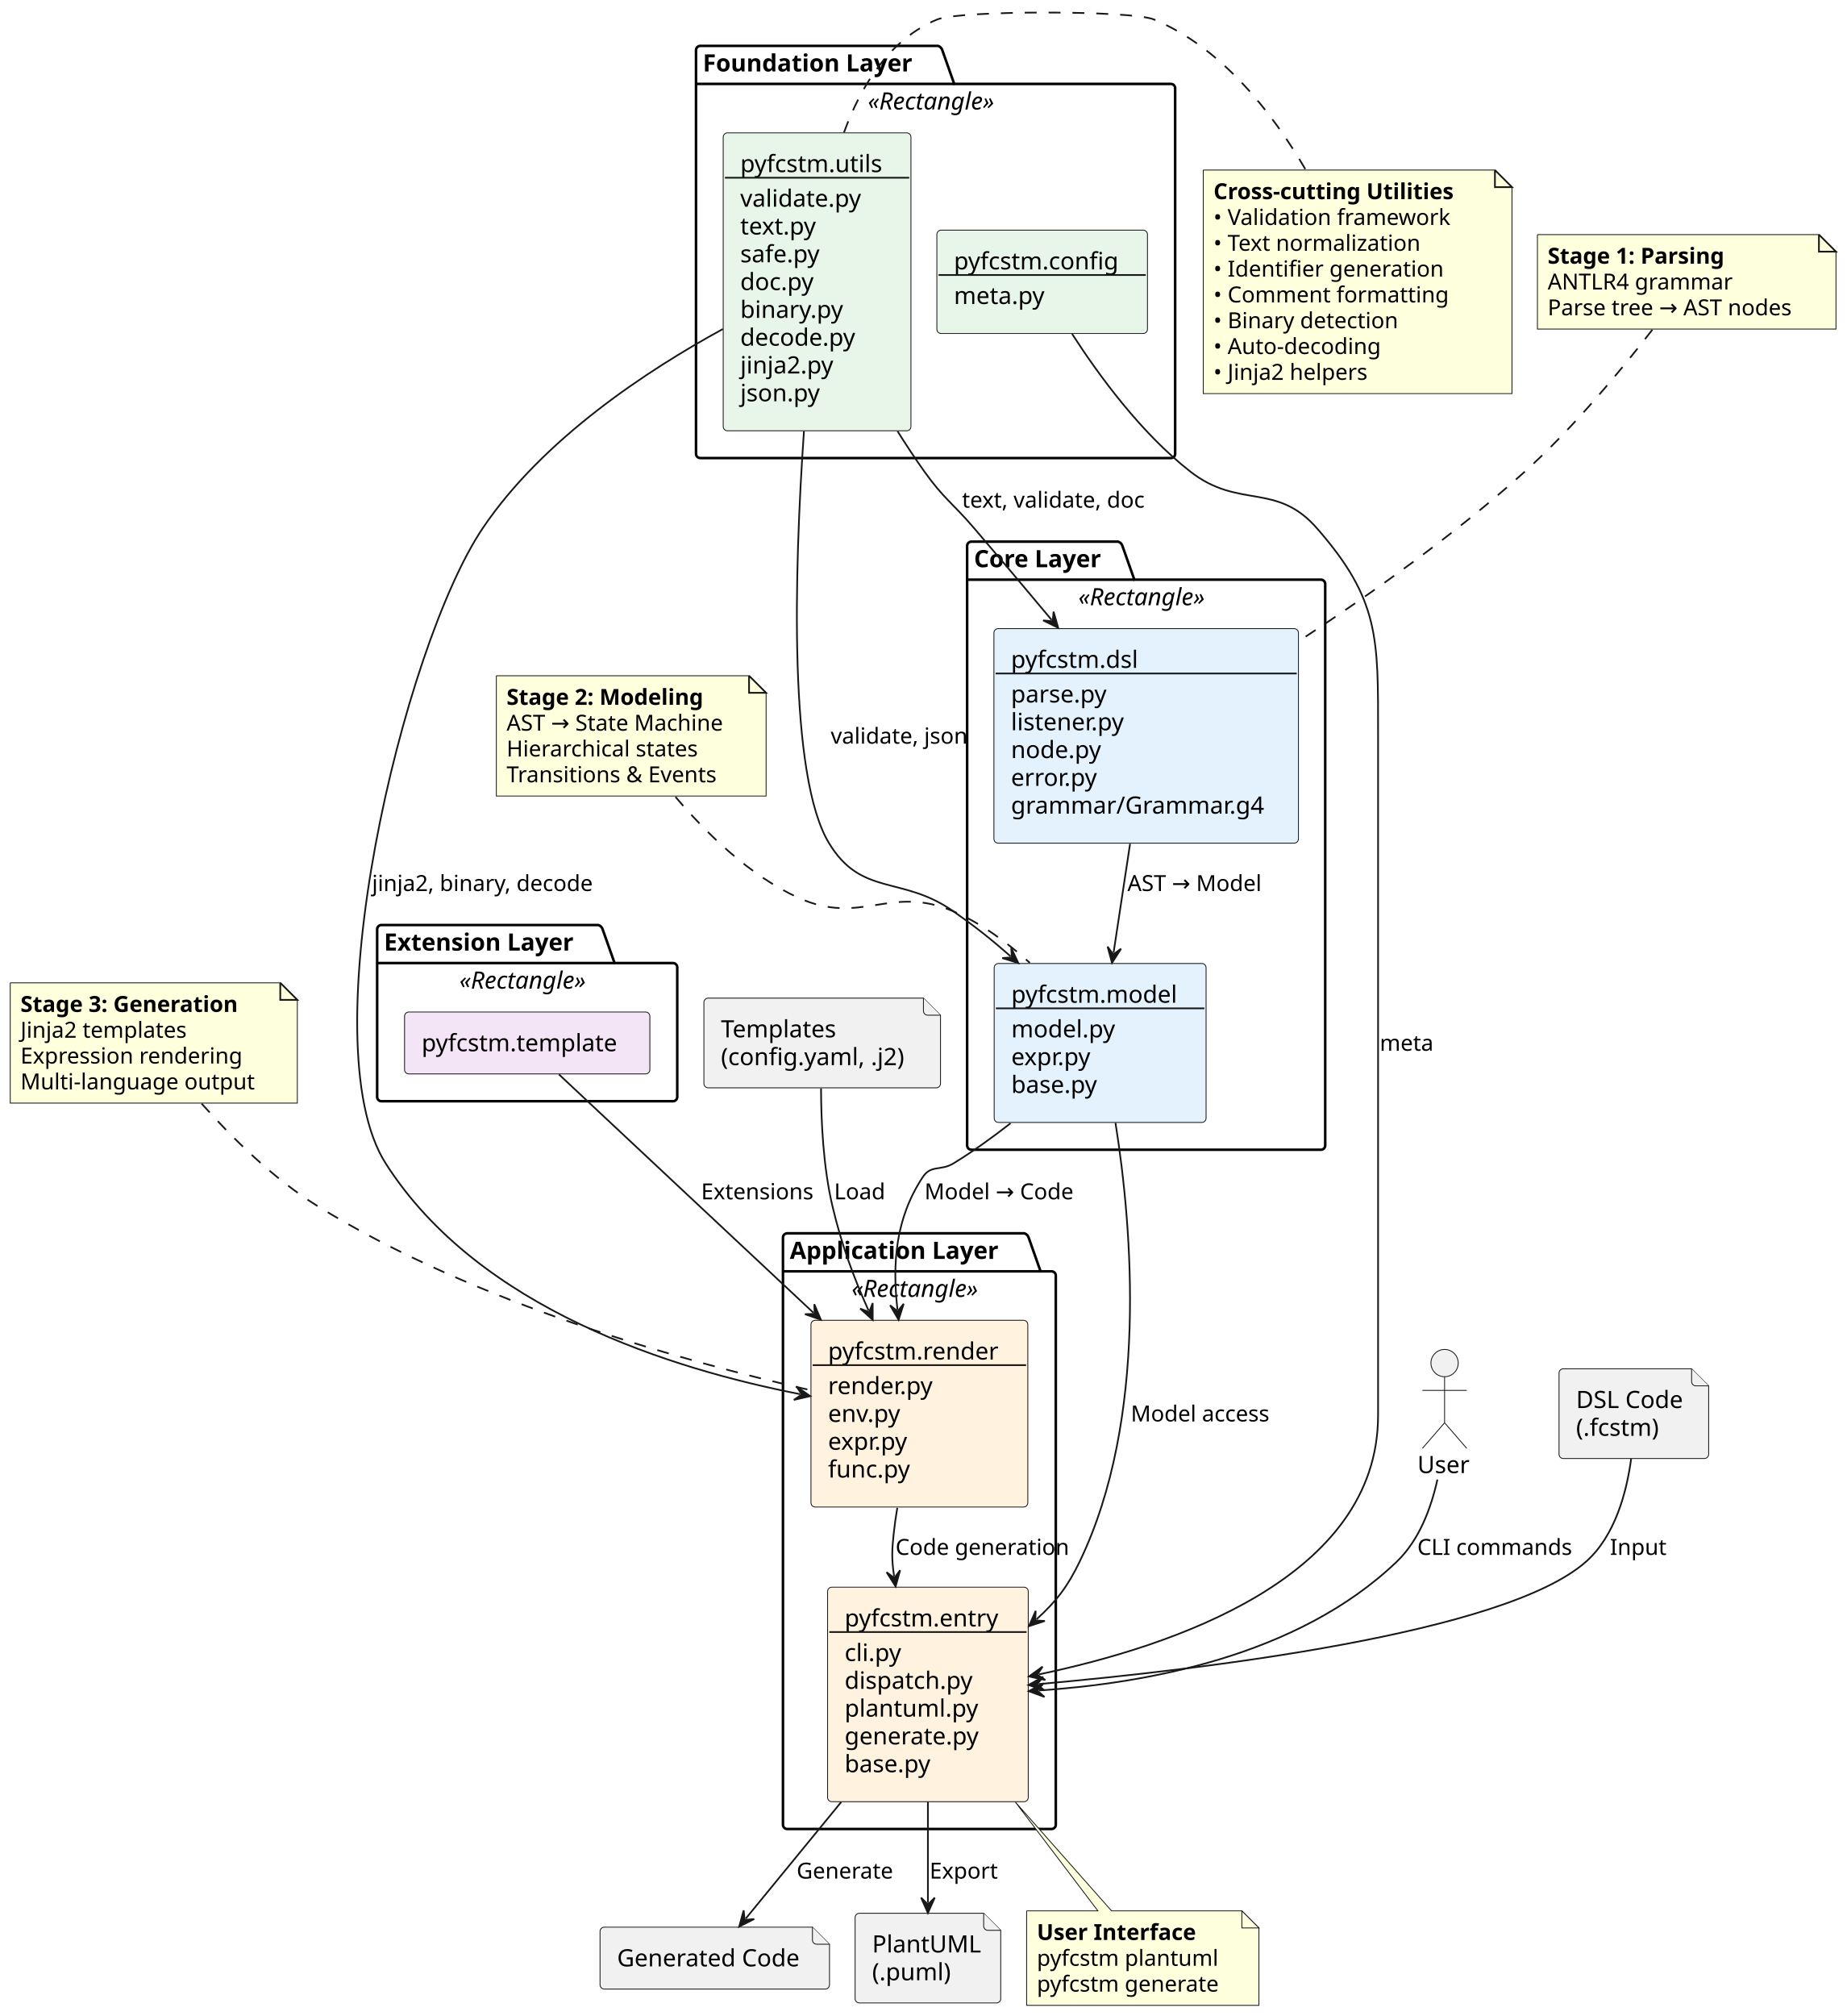
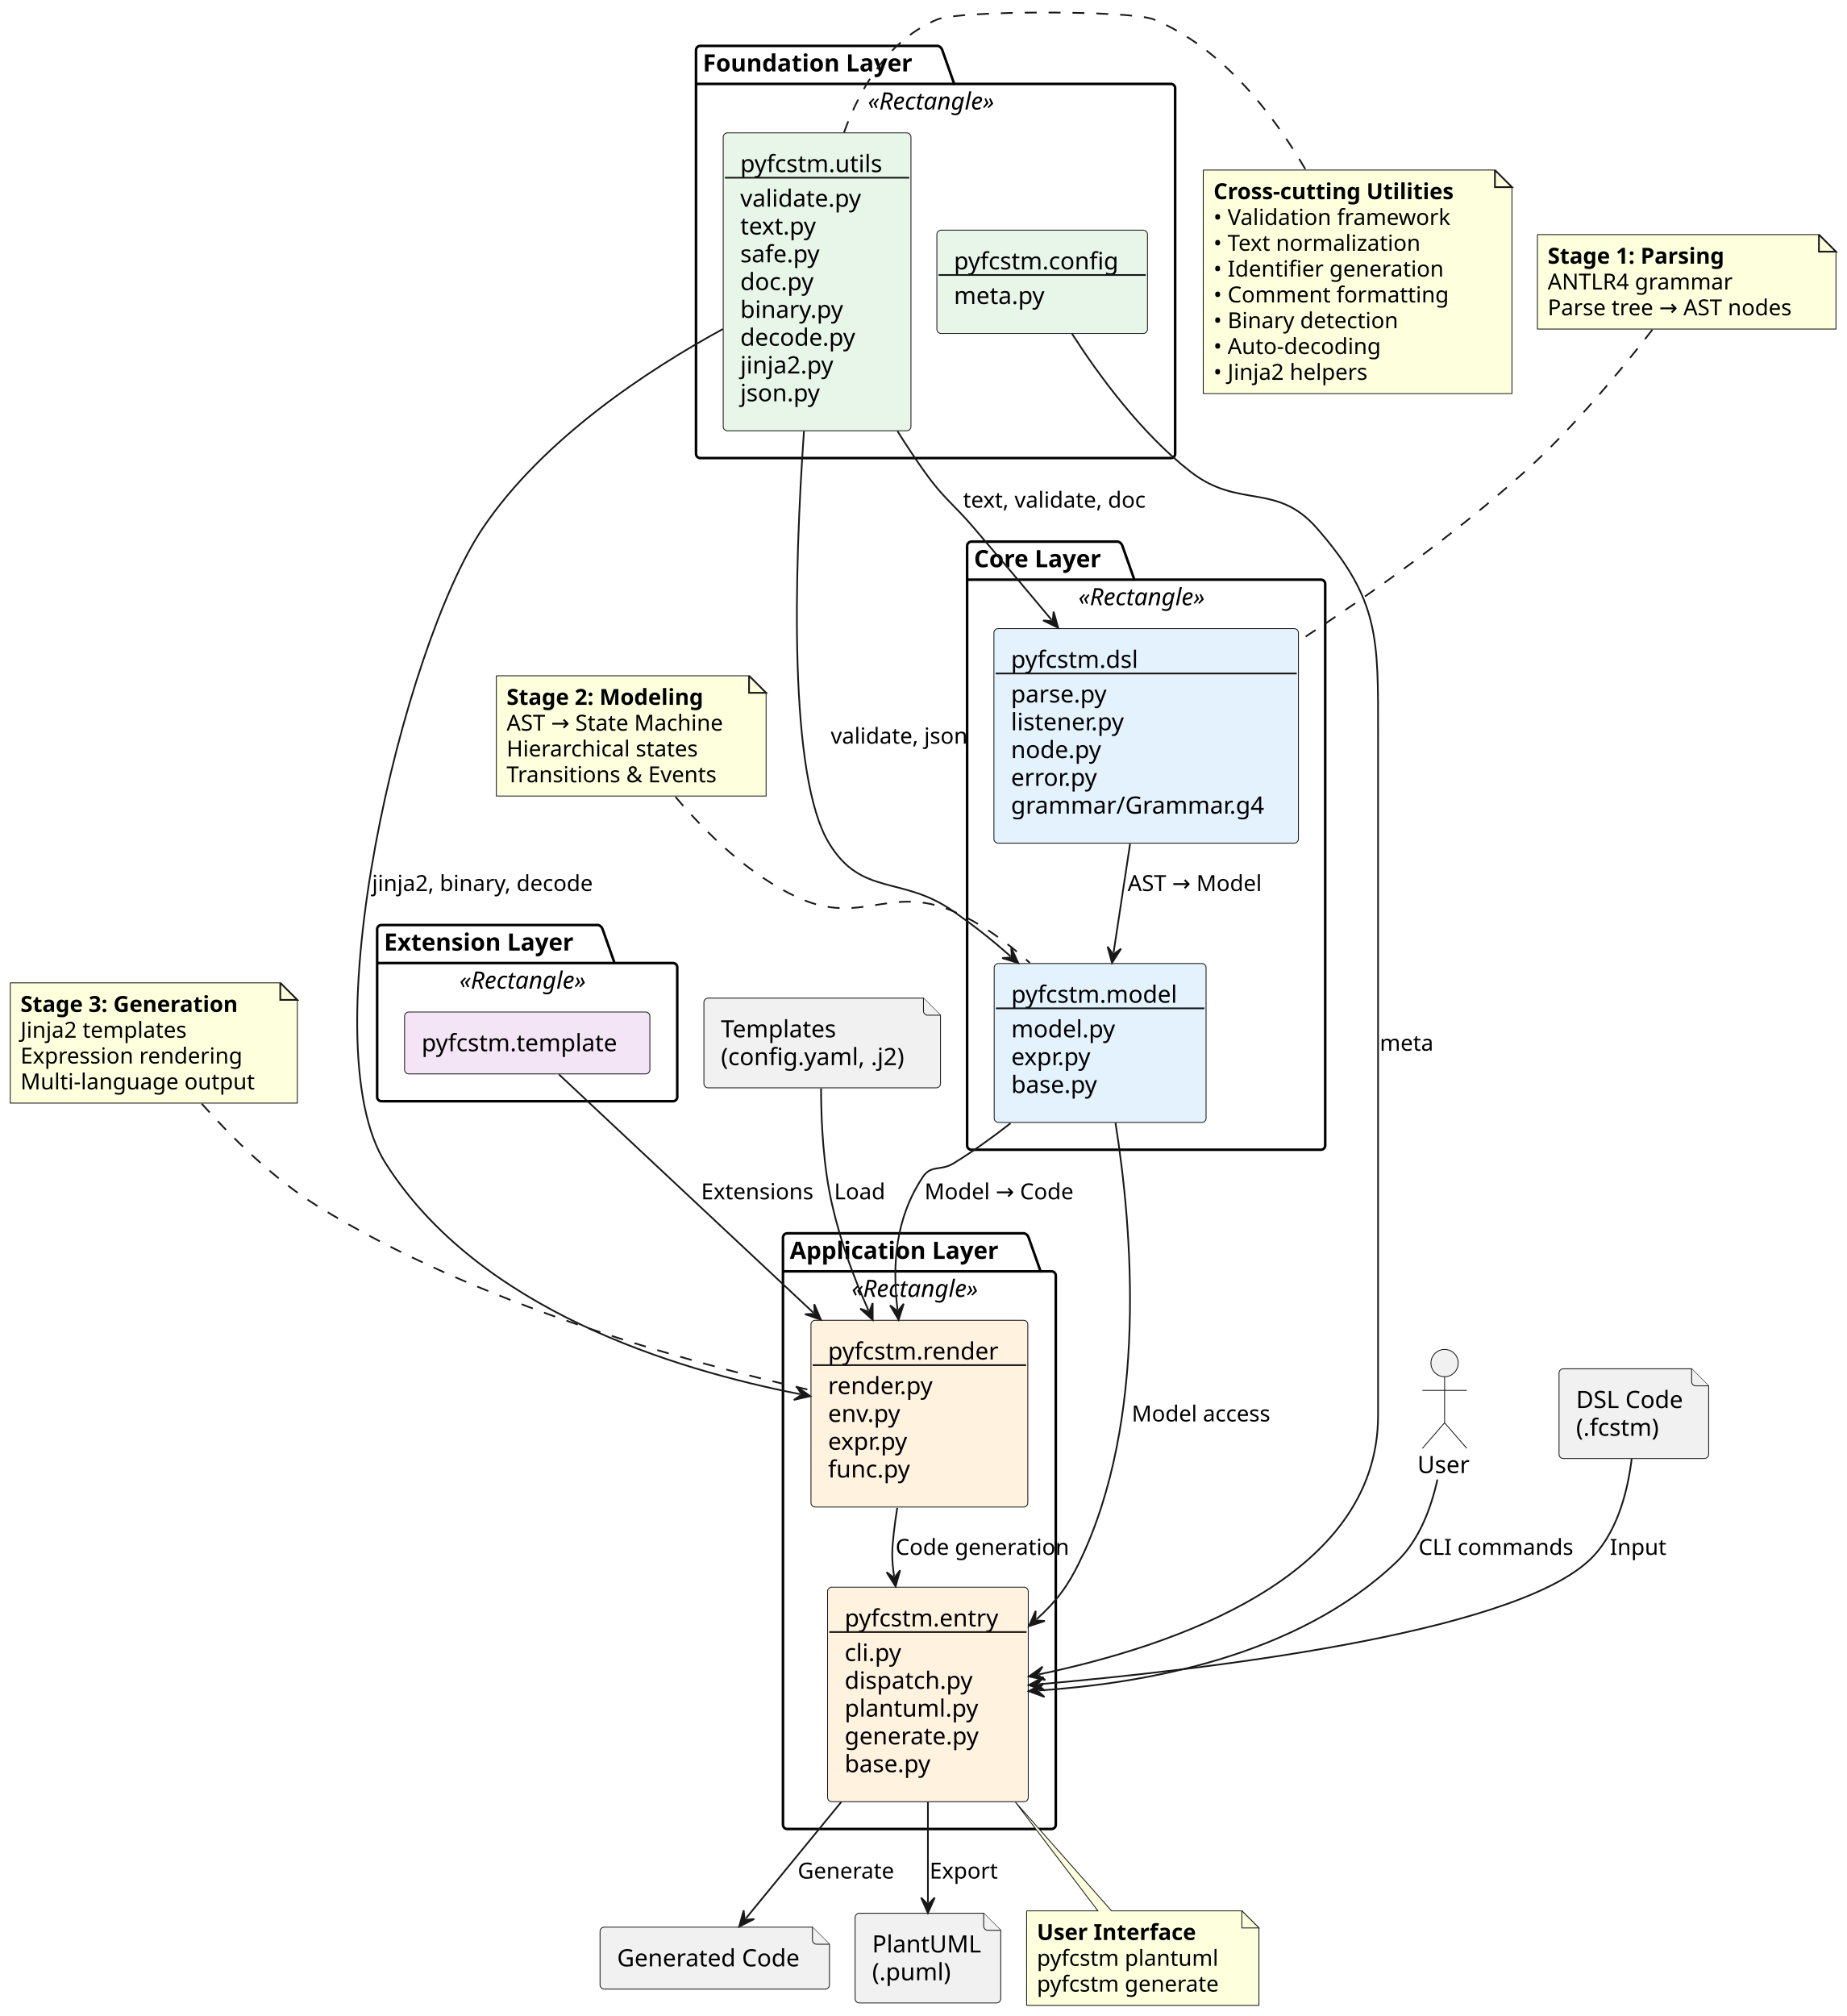
<svg xmlns="http://www.w3.org/2000/svg" contentStyleType="text/css" data-diagram-type="DESCRIPTION" height="1182px" preserveAspectRatio="none" style="width:1083px;height:1182px;background:#FFFFFF;" version="1.1" viewBox="0 0 1083 1182" width="1083px" zoomAndPan="magnify">
  <defs />
  <g>
-     <g class="cluster" data-qualified-name="Foundation Layer" data-source-line="13" id="ent0002">
+     <g class="cluster" data-entity="Foundation Layer" data-source-line="13" data-uid="ent0002" id="cluster_Foundation Layer">
      <path d="M410.68,26.9 L550.108,26.9 A3.75,3.75 0 0 1 552.608,29.4 L559.608,49.197 L686.68,49.197 A2.5,2.5 0 0 1 689.18,51.697 L689.18,266.07 A2.5,2.5 0 0 1 686.68,268.57 L410.68,268.57 A2.5,2.5 0 0 1 408.18,266.07 L408.18,29.4 A2.5,2.5 0 0 1 410.68,26.9" fill="none" style="stroke:#000000;stroke-width:1.5;" />
      <line style="stroke:#000000;stroke-width:1.5;" x1="408.18" x2="559.608" y1="49.197" y2="49.197" />
      <text fill="#000000" font-family="sans-serif" font-size="14" font-weight="bold" lengthAdjust="spacing" textLength="138.428" x="412.18" y="41.895">Foundation Layer</text>
      <text fill="#000000" font-family="sans-serif" font-size="14" font-style="italic" lengthAdjust="spacing" textLength="87.5" x="508.93" y="64.192">«Rectangle»</text>
    </g>
-     <g class="cluster" data-qualified-name="Core Layer" data-source-line="19" id="ent0005">
+     <g class="cluster" data-entity="Core Layer" data-source-line="19" data-uid="ent0005" id="cluster_Core Layer">
      <path d="M569.68,317.57 L655.74,317.57 A3.75,3.75 0 0 1 658.24,320.07 L665.24,339.867 L774.68,339.867 A2.5,2.5 0 0 1 777.18,342.367 L777.18,671.6 A2.5,2.5 0 0 1 774.68,674.1 L569.68,674.1 A2.5,2.5 0 0 1 567.18,671.6 L567.18,320.07 A2.5,2.5 0 0 1 569.68,317.57" fill="none" style="stroke:#000000;stroke-width:1.5;" />
      <line style="stroke:#000000;stroke-width:1.5;" x1="567.18" x2="665.24" y1="339.867" y2="339.867" />
      <text fill="#000000" font-family="sans-serif" font-size="14" font-weight="bold" lengthAdjust="spacing" textLength="85.06" x="571.18" y="332.565">Core Layer</text>
      <text fill="#000000" font-family="sans-serif" font-size="14" font-style="italic" lengthAdjust="spacing" textLength="87.5" x="632.43" y="354.862">«Rectangle»</text>
    </g>
-     <g class="cluster" data-qualified-name="Application Layer" data-source-line="25" id="ent0008">
+     <g class="cluster" data-entity="Application Layer" data-source-line="25" data-uid="ent0008" id="cluster_Application Layer">
      <path d="M461.68,723.1 L600.745,723.1 A3.75,3.75 0 0 1 603.245,725.6 L610.245,745.397 L616.68,745.397 A2.5,2.5 0 0 1 619.18,747.897 L619.18,1069.86 A2.5,2.5 0 0 1 616.68,1072.36 L461.68,1072.36 A2.5,2.5 0 0 1 459.18,1069.86 L459.18,725.6 A2.5,2.5 0 0 1 461.68,723.1" fill="none" style="stroke:#000000;stroke-width:1.5;" />
      <line style="stroke:#000000;stroke-width:1.5;" x1="459.18" x2="610.245" y1="745.397" y2="745.397" />
      <text fill="#000000" font-family="sans-serif" font-size="14" font-weight="bold" lengthAdjust="spacing" textLength="138.065" x="463.18" y="738.095">Application Layer</text>
      <text fill="#000000" font-family="sans-serif" font-size="14" font-style="italic" lengthAdjust="spacing" textLength="87.5" x="499.43" y="760.392">«Rectangle»</text>
    </g>
-     <g class="cluster" data-qualified-name="Extension Layer" data-source-line="31" id="ent0011">
+     <g class="cluster" data-entity="Extension Layer" data-source-line="31" data-uid="ent0011" id="cluster_Extension Layer">
      <path d="M223.68,542.35 L350.912,542.35 A3.75,3.75 0 0 1 353.412,544.85 L360.412,564.647 L394.68,564.647 A2.5,2.5 0 0 1 397.18,567.147 L397.18,643.15 A2.5,2.5 0 0 1 394.68,645.65 L223.68,645.65 A2.5,2.5 0 0 1 221.18,643.15 L221.18,544.85 A2.5,2.5 0 0 1 223.68,542.35" fill="none" style="stroke:#000000;stroke-width:1.5;" />
      <line style="stroke:#000000;stroke-width:1.5;" x1="221.18" x2="360.412" y1="564.647" y2="564.647" />
      <text fill="#000000" font-family="sans-serif" font-size="14" font-weight="bold" lengthAdjust="spacing" textLength="126.232" x="225.18" y="557.345">Extension Layer</text>
      <text fill="#000000" font-family="sans-serif" font-size="14" font-style="italic" lengthAdjust="spacing" textLength="87.5" x="269.43" y="579.642">«Rectangle»</text>
    </g>
-     <g class="entity" data-qualified-name="Foundation Layer.config" data-source-line="14" id="ent0003">
+     <g class="entity" data-entity="config" data-source-line="14" data-uid="ent0003" id="entity_config">
      <rect fill="#E8F5E9" height="60.594" rx="2.5" ry="2.5" style="stroke:#181818;stroke-width:0.5;" width="123.51" x="549.43" y="134.94" />
      <text fill="#000000" font-family="sans-serif" font-size="14" lengthAdjust="spacing" textLength="103.51" x="559.43" y="157.935">pyfcstm.config</text>
      <line style="stroke:#181818;stroke-width:1;" x1="550.43" x2="671.94" y1="161.237" y2="161.237" />
      <text fill="#000000" font-family="sans-serif" font-size="14" lengthAdjust="spacing" textLength="57.941" x="559.43" y="178.232">meta.py</text>
    </g>
-     <g class="entity" data-qualified-name="Foundation Layer.utils" data-source-line="15" id="ent0004">
+     <g class="entity" data-entity="utils" data-source-line="15" data-uid="ent0004" id="entity_utils">
      <rect fill="#E8F5E9" height="174.672" rx="2.5" ry="2.5" style="stroke:#181818;stroke-width:0.5;" width="110.105" x="424.13" y="77.9" />
      <text fill="#000000" font-family="sans-serif" font-size="14" lengthAdjust="spacing" textLength="90.105" x="434.13" y="100.895">pyfcstm.utils</text>
      <line style="stroke:#181818;stroke-width:1;" x1="425.13" x2="533.235" y1="104.197" y2="104.197" />
      <text fill="#000000" font-family="sans-serif" font-size="14" lengthAdjust="spacing" textLength="77.834" x="434.13" y="121.192">validate.py</text>
      <text fill="#000000" font-family="sans-serif" font-size="14" lengthAdjust="spacing" textLength="49.499" x="434.13" y="137.489">text.py</text>
      <text fill="#000000" font-family="sans-serif" font-size="14" lengthAdjust="spacing" textLength="51.037" x="434.13" y="153.786">safe.py</text>
      <text fill="#000000" font-family="sans-serif" font-size="14" lengthAdjust="spacing" textLength="46.772" x="434.13" y="170.083">doc.py</text>
      <text fill="#000000" font-family="sans-serif" font-size="14" lengthAdjust="spacing" textLength="65.892" x="434.13" y="186.38">binary.py</text>
      <text fill="#000000" font-family="sans-serif" font-size="14" lengthAdjust="spacing" textLength="72.885" x="434.13" y="202.676">decode.py</text>
      <text fill="#000000" font-family="sans-serif" font-size="14" lengthAdjust="spacing" textLength="59.65" x="434.13" y="218.973">jinja2.py</text>
      <text fill="#000000" font-family="sans-serif" font-size="14" lengthAdjust="spacing" textLength="50.244" x="434.13" y="235.27">json.py</text>
    </g>
-     <g class="entity" data-qualified-name="Core Layer.dsl" data-source-line="20" id="ent0006">
+     <g class="entity" data-entity="dsl" data-source-line="20" data-uid="ent0006" id="entity_dsl">
      <rect fill="#E3F2FD" height="125.781" rx="2.5" ry="2.5" style="stroke:#181818;stroke-width:0.5;" width="178.587" x="582.89" y="368.57" />
      <text fill="#000000" font-family="sans-serif" font-size="14" lengthAdjust="spacing" textLength="80.739" x="592.89" y="391.565">pyfcstm.dsl</text>
      <line style="stroke:#181818;stroke-width:1;" x1="583.89" x2="760.477" y1="394.867" y2="394.867" />
      <text fill="#000000" font-family="sans-serif" font-size="14" lengthAdjust="spacing" textLength="60.751" x="592.89" y="411.862">parse.py</text>
      <text fill="#000000" font-family="sans-serif" font-size="14" lengthAdjust="spacing" textLength="74.04" x="592.89" y="428.159">listener.py</text>
      <text fill="#000000" font-family="sans-serif" font-size="14" lengthAdjust="spacing" textLength="56.56" x="592.89" y="444.456">node.py</text>
      <text fill="#000000" font-family="sans-serif" font-size="14" lengthAdjust="spacing" textLength="56.068" x="592.89" y="460.753">error.py</text>
      <text fill="#000000" font-family="sans-serif" font-size="14" lengthAdjust="spacing" textLength="158.587" x="592.89" y="477.05">grammar/Grammar.g4</text>
    </g>
-     <g class="entity" data-qualified-name="Core Layer.model" data-source-line="21" id="ent0007">
+     <g class="entity" data-entity="model" data-source-line="21" data-uid="ent0007" id="entity_model">
      <rect fill="#E3F2FD" height="93.188" rx="2.5" ry="2.5" style="stroke:#181818;stroke-width:0.5;" width="124.262" x="583.05" y="564.91" />
      <text fill="#000000" font-family="sans-serif" font-size="14" lengthAdjust="spacing" textLength="104.262" x="593.05" y="587.905">pyfcstm.model</text>
      <line style="stroke:#181818;stroke-width:1;" x1="584.05" x2="706.312" y1="591.207" y2="591.207" />
      <text fill="#000000" font-family="sans-serif" font-size="14" lengthAdjust="spacing" textLength="65.215" x="593.05" y="608.202">model.py</text>
      <text fill="#000000" font-family="sans-serif" font-size="14" lengthAdjust="spacing" textLength="53.163" x="593.05" y="624.499">expr.py</text>
      <text fill="#000000" font-family="sans-serif" font-size="14" lengthAdjust="spacing" textLength="54.995" x="593.05" y="640.796">base.py</text>
    </g>
-     <g class="entity" data-qualified-name="Application Layer.render" data-source-line="26" id="ent0009">
+     <g class="entity" data-entity="render" data-source-line="26" data-uid="ent0009" id="entity_render">
      <rect fill="#FFF3E0" height="109.484" rx="2.5" ry="2.5" style="stroke:#181818;stroke-width:0.5;" width="127.167" x="475.6" y="774.1" />
      <text fill="#000000" font-family="sans-serif" font-size="14" lengthAdjust="spacing" textLength="107.167" x="485.6" y="797.095">pyfcstm.render</text>
      <line style="stroke:#181818;stroke-width:1;" x1="476.6" x2="601.767" y1="800.397" y2="800.397" />
      <text fill="#000000" font-family="sans-serif" font-size="14" lengthAdjust="spacing" textLength="68.12" x="485.6" y="817.392">render.py</text>
      <text fill="#000000" font-family="sans-serif" font-size="14" lengthAdjust="spacing" textLength="47.394" x="485.6" y="833.689">env.py</text>
      <text fill="#000000" font-family="sans-serif" font-size="14" lengthAdjust="spacing" textLength="53.163" x="485.6" y="849.986">expr.py</text>
      <text fill="#000000" font-family="sans-serif" font-size="14" lengthAdjust="spacing" textLength="51.994" x="485.6" y="866.283">func.py</text>
    </g>
-     <g class="entity" data-qualified-name="Application Layer.entry" data-source-line="27" id="ent0010">
+     <g class="entity" data-entity="entry" data-source-line="27" data-uid="ent0010" id="entity_entry">
      <rect fill="#FFF3E0" height="125.781" rx="2.5" ry="2.5" style="stroke:#181818;stroke-width:0.5;" width="117.686" x="485.34" y="930.58" />
      <text fill="#000000" font-family="sans-serif" font-size="14" lengthAdjust="spacing" textLength="97.686" x="495.34" y="953.575">pyfcstm.entry</text>
      <line style="stroke:#181818;stroke-width:1;" x1="486.34" x2="602.025" y1="956.877" y2="956.877" />
      <text fill="#000000" font-family="sans-serif" font-size="14" lengthAdjust="spacing" textLength="37.099" x="495.34" y="973.872">cli.py</text>
      <text fill="#000000" font-family="sans-serif" font-size="14" lengthAdjust="spacing" textLength="81.218" x="495.34" y="990.169">dispatch.py</text>
      <text fill="#000000" font-family="sans-serif" font-size="14" lengthAdjust="spacing" textLength="83.74" x="495.34" y="1006.466">plantuml.py</text>
      <text fill="#000000" font-family="sans-serif" font-size="14" lengthAdjust="spacing" textLength="85.046" x="495.34" y="1022.763">generate.py</text>
      <text fill="#000000" font-family="sans-serif" font-size="14" lengthAdjust="spacing" textLength="54.995" x="495.34" y="1039.06">base.py</text>
    </g>
-     <g class="entity" data-qualified-name="Extension Layer.template" data-source-line="32" id="ent0012">
+     <g class="entity" data-entity="template" data-source-line="32" data-uid="ent0012" id="entity_template">
      <rect fill="#F3E5F5" height="36.297" rx="2.5" ry="2.5" style="stroke:#181818;stroke-width:0.5;" width="143.867" x="237.25" y="593.35" />
      <text fill="#000000" font-family="sans-serif" font-size="14" lengthAdjust="spacing" textLength="123.867" x="247.25" y="616.345">pyfcstm.template</text>
    </g>
-     <g class="entity" data-qualified-name="User" data-source-line="36" id="ent0013">
+     <g class="entity" data-entity="User" data-source-line="36" data-uid="ent0013" id="entity_User">
      <ellipse cx="847.185" cy="799.19" fill="#F1F1F1" rx="8" ry="8" style="stroke:#181818;stroke-width:0.5;" />
      <path d="M847.185,807.19 L847.185,834.19 M834.185,815.19 L860.185,815.19 M847.185,834.19 L834.185,849.19 M847.185,834.19 L860.185,849.19" fill="none" style="stroke:#181818;stroke-width:0.5;" />
      <text fill="#000000" font-family="sans-serif" font-size="14" lengthAdjust="spacing" textLength="31.91" x="831.23" y="863.685">User</text>
    </g>
-     <g class="entity" data-qualified-name="dsl_file" data-source-line="37" id="ent0014">
+     <g class="entity" data-entity="dsl_file" data-source-line="37" data-uid="ent0014" id="entity_dsl_file">
      <path d="M914.3,805.04 L914.3,852.634 A2.5,2.5 0 0 0 916.8,855.134 L999.558,855.134 A2.5,2.5 0 0 0 1002.058,852.634 L1002.058,812.54 L992.058,802.54 L916.8,802.54 A2.5,2.5 0 0 0 914.3,805.04" fill="#F1F1F1" style="stroke:#181818;stroke-width:0.5;" />
      <path d="M992.058,802.54 L992.058,810.04 A2.5,2.5 0 0 0 994.558,812.54 L1002.058,812.54" fill="#F1F1F1" style="stroke:#181818;stroke-width:0.5;" />
      <text fill="#000000" font-family="sans-serif" font-size="14" lengthAdjust="spacing" textLength="67.758" x="924.3" y="825.535">DSL Code</text>
      <text fill="#000000" font-family="sans-serif" font-size="14" lengthAdjust="spacing" textLength="54.421" x="924.3" y="841.832">(.fcstm)</text>
    </g>
-     <g class="entity" data-qualified-name="template_files" data-source-line="38" id="ent0015">
+     <g class="entity" data-entity="template_files" data-source-line="38" data-uid="ent0015" id="entity_template_files">
      <path d="M412.81,587.71 L412.81,635.304 A2.5,2.5 0 0 0 415.31,637.804 L549.064,637.804 A2.5,2.5 0 0 0 551.564,635.304 L551.564,595.21 L541.564,585.21 L415.31,585.21 A2.5,2.5 0 0 0 412.81,587.71" fill="#F1F1F1" style="stroke:#181818;stroke-width:0.5;" />
      <path d="M541.564,585.21 L541.564,592.71 A2.5,2.5 0 0 0 544.064,595.21 L551.564,595.21" fill="#F1F1F1" style="stroke:#181818;stroke-width:0.5;" />
      <text fill="#000000" font-family="sans-serif" font-size="14" lengthAdjust="spacing" textLength="73.555" x="422.81" y="608.205">Templates</text>
      <text fill="#000000" font-family="sans-serif" font-size="14" lengthAdjust="spacing" textLength="118.754" x="422.81" y="624.502">(config.yaml, .j2)</text>
    </g>
-     <g class="entity" data-qualified-name="output_code" data-source-line="39" id="ent0016">
+     <g class="entity" data-entity="output_code" data-source-line="39" data-uid="ent0016" id="entity_output_code">
      <path d="M351.9,1132.41 L351.9,1163.707 A2.5,2.5 0 0 0 354.4,1166.207 L483.964,1166.207 A2.5,2.5 0 0 0 486.464,1163.707 L486.464,1139.91 L476.464,1129.91 L354.4,1129.91 A2.5,2.5 0 0 0 351.9,1132.41" fill="#F1F1F1" style="stroke:#181818;stroke-width:0.5;" />
      <path d="M476.464,1129.91 L476.464,1137.41 A2.5,2.5 0 0 0 478.964,1139.91 L486.464,1139.91" fill="#F1F1F1" style="stroke:#181818;stroke-width:0.5;" />
      <text fill="#000000" font-family="sans-serif" font-size="14" lengthAdjust="spacing" textLength="114.564" x="361.9" y="1152.905">Generated Code</text>
    </g>
-     <g class="entity" data-qualified-name="plantuml_file" data-source-line="40" id="ent0017">
+     <g class="entity" data-entity="plantuml_file" data-source-line="40" data-uid="ent0017" id="entity_plantuml_file">
      <path d="M501.48,1124.26 L501.48,1171.854 A2.5,2.5 0 0 0 503.98,1174.354 L584.379,1174.354 A2.5,2.5 0 0 0 586.879,1171.854 L586.879,1131.76 L576.879,1121.76 L503.98,1121.76 A2.5,2.5 0 0 0 501.48,1124.26" fill="#F1F1F1" style="stroke:#181818;stroke-width:0.5;" />
      <path d="M576.879,1121.76 L576.879,1129.26 A2.5,2.5 0 0 0 579.379,1131.76 L586.879,1131.76" fill="#F1F1F1" style="stroke:#181818;stroke-width:0.5;" />
      <text fill="#000000" font-family="sans-serif" font-size="14" lengthAdjust="spacing" textLength="65.399" x="511.48" y="1144.755">PlantUML</text>
      <text fill="#000000" font-family="sans-serif" font-size="14" lengthAdjust="spacing" textLength="50.661" x="511.48" y="1161.052">(.puml)</text>
    </g>
-     <g class="entity" data-qualified-name="GMN32" data-source-line="64" id="ent0033">
+     <g class="entity" data-entity="GMN32" data-source-line="64" data-uid="ent0033" id="entity_GMN32">
      <path d="M901.64,137.54 L901.64,192.938 L1076.723,192.938 L1076.723,147.54 L1066.723,137.54 L901.64,137.54" fill="#FEFFDD" style="stroke:#181818;stroke-width:0.5;" />
      <path d="M1066.723,137.54 L1066.723,147.54 L1076.723,147.54 L1066.723,137.54" fill="#FEFFDD" style="stroke:#181818;stroke-width:1;" />
      <text fill="#000000" font-family="sans-serif" font-size="13" font-weight="bold" lengthAdjust="spacing" textLength="121.234" x="907.64" y="154.607">Stage 1: Parsing</text>
      <text fill="#000000" font-family="sans-serif" font-size="13" lengthAdjust="spacing" textLength="115.439" x="907.64" y="169.74">ANTLR4 grammar</text>
      <text fill="#000000" font-family="sans-serif" font-size="13" lengthAdjust="spacing" textLength="154.083" x="907.64" y="184.873">Parse tree → AST nodes</text>
    </g>
-     <g class="entity" data-qualified-name="GMN35" data-source-line="70" id="ent0036">
+     <g class="entity" data-entity="GMN35" data-source-line="70" data-uid="ent0036" id="entity_GMN35">
      <path d="M291.08,396.2 L291.08,466.731 L449.285,466.731 L449.285,406.2 L439.285,396.2 L291.08,396.2" fill="#FEFFDD" style="stroke:#181818;stroke-width:0.5;" />
      <path d="M439.285,396.2 L439.285,406.2 L449.285,406.2 L439.285,396.2" fill="#FEFFDD" style="stroke:#181818;stroke-width:1;" />
      <text fill="#000000" font-family="sans-serif" font-size="13" font-weight="bold" lengthAdjust="spacing" textLength="133.231" x="297.08" y="413.267">Stage 2: Modeling</text>
      <text fill="#000000" font-family="sans-serif" font-size="13" lengthAdjust="spacing" textLength="137.205" x="297.08" y="428.4">AST → State Machine</text>
      <text fill="#000000" font-family="sans-serif" font-size="13" lengthAdjust="spacing" textLength="121.602" x="297.08" y="443.533">Hierarchical states</text>
      <text fill="#000000" font-family="sans-serif" font-size="13" lengthAdjust="spacing" textLength="133.967" x="297.08" y="458.665">Transitions &amp; Events</text>
    </g>
-     <g class="entity" data-qualified-name="GMN38" data-source-line="77" id="ent0039">
+     <g class="entity" data-entity="GMN38" data-source-line="77" data-uid="ent0039" id="entity_GMN38">
      <path d="M6,576.24 L6,646.771 L174.367,646.771 L174.367,586.24 L164.367,576.24 L6,576.24" fill="#FEFFDD" style="stroke:#181818;stroke-width:0.5;" />
      <path d="M164.367,576.24 L164.367,586.24 L174.367,586.24 L164.367,576.24" fill="#FEFFDD" style="stroke:#181818;stroke-width:1;" />
      <text fill="#000000" font-family="sans-serif" font-size="13" font-weight="bold" lengthAdjust="spacing" textLength="147.367" x="12" y="593.307">Stage 3: Generation</text>
      <text fill="#000000" font-family="sans-serif" font-size="13" lengthAdjust="spacing" textLength="105.124" x="12" y="608.44">Jinja2 templates</text>
      <text fill="#000000" font-family="sans-serif" font-size="13" lengthAdjust="spacing" textLength="138.265" x="12" y="623.572">Expression rendering</text>
      <text fill="#000000" font-family="sans-serif" font-size="13" lengthAdjust="spacing" textLength="144.003" x="12" y="638.705">Multi-language output</text>
    </g>
-     <g class="entity" data-qualified-name="GMN41" data-source-line="84" id="ent0042">
+     <g class="entity" data-entity="GMN41" data-source-line="84" data-uid="ent0042" id="entity_GMN41">
      <path d="M602.07,1120.36 L602.07,1175.758 A0,0 0 0 0 602.07,1175.758 L738.299,1175.758 A0,0 0 0 0 738.299,1175.758 L738.299,1130.36 L728.299,1120.36 L651.87,1120.36 L595.43,1056.54 L643.87,1120.36 L602.07,1120.36 A0,0 0 0 0 602.07,1120.36" fill="#FEFFDD" style="stroke:#181818;stroke-width:0.5;" />
      <path d="M728.299,1120.36 L728.299,1130.36 L738.299,1130.36 L728.299,1120.36" fill="#FEFFDD" style="stroke:#181818;stroke-width:0.5;" />
      <text fill="#000000" font-family="sans-serif" font-size="13" font-weight="bold" lengthAdjust="spacing" textLength="104.533" x="608.07" y="1137.427">User Interface</text>
      <text fill="#000000" font-family="sans-serif" font-size="13" lengthAdjust="spacing" textLength="114.017" x="608.07" y="1152.56">pyfcstm plantuml</text>
      <text fill="#000000" font-family="sans-serif" font-size="13" lengthAdjust="spacing" textLength="115.229" x="608.07" y="1167.693">pyfcstm generate</text>
    </g>
-     <g class="entity" data-qualified-name="GMN44" data-source-line="90" id="ent0045">
+     <g class="entity" data-entity="GMN44" data-source-line="90" data-uid="ent0045" id="entity_GMN44">
      <path d="M705.66,99.71 L705.66,230.773 L886.71,230.773 L886.71,109.71 L876.71,99.71 L705.66,99.71" fill="#FEFFDD" style="stroke:#181818;stroke-width:0.5;" />
      <path d="M876.71,99.71 L876.71,109.71 L886.71,109.71 L876.71,99.71" fill="#FEFFDD" style="stroke:#181818;stroke-width:1;" />
      <text fill="#000000" font-family="sans-serif" font-size="13" font-weight="bold" lengthAdjust="spacing" textLength="160.05" x="711.66" y="116.777">Cross-cutting Utilities</text>
      <text fill="#000000" font-family="sans-serif" font-size="13" lengthAdjust="spacing" textLength="151.144" x="711.66" y="131.91">• Validation framework</text>
      <text fill="#000000" font-family="sans-serif" font-size="13" lengthAdjust="spacing" textLength="133.745" x="711.66" y="147.042">• Text normalization</text>
      <text fill="#000000" font-family="sans-serif" font-size="13" lengthAdjust="spacing" textLength="145.196" x="711.66" y="162.175">• Identifier generation</text>
      <text fill="#000000" font-family="sans-serif" font-size="13" lengthAdjust="spacing" textLength="148.427" x="711.66" y="177.308">• Comment formatting</text>
      <text fill="#000000" font-family="sans-serif" font-size="13" lengthAdjust="spacing" textLength="119.101" x="711.66" y="192.441">• Binary detection</text>
      <text fill="#000000" font-family="sans-serif" font-size="13" lengthAdjust="spacing" textLength="106.38" x="711.66" y="207.574">• Auto-decoding</text>
      <text fill="#000000" font-family="sans-serif" font-size="13" lengthAdjust="spacing" textLength="99.684" x="711.66" y="222.707">• Jinja2 helpers</text>
    </g>
-     <g class="link" data-entity-1="ent0013" data-entity-2="ent0010" data-link-type="dependency" data-source-line="43" id="lnk18">
+     <g class="link" data-entity-1="User" data-entity-2="entry" data-source-line="43" data-uid="lnk18" id="link_User_entry">
      <path d="M842.99,867.45 C839.28,884.23 832.3,903.01 819.18,915.58 C760.74,971.56 670.986,987.008 609.297,991.148" fill="none" id="User-to-entry" style="stroke:#181818;stroke-width:1;" />
      <polygon fill="#181818" points="603.31,991.55,612.558,994.938,608.299,991.215,612.022,986.956,603.31,991.55" style="stroke:#181818;stroke-width:1;" />
-       <text fill="#000000" font-family="sans-serif" font-size="13" lengthAdjust="spacing" textLength="95.945" x="831.18" y="911.647">CLI commands</text>
-     </g>
-     <g class="link" data-entity-1="ent0014" data-entity-2="ent0010" data-link-type="dependency" data-source-line="44" id="lnk19">
-       <path d="M956.59,855.32 C953.99,874.65 947.28,900.4 930.18,915.58 C882.46,957.93 704.926,978.878 609.136,987.398" fill="none" id="dsl_file-to-entry" style="stroke:#181818;stroke-width:1;" />
-       <polygon fill="#181818" points="603.16,987.93,612.479,991.117,608.14,987.487,611.77,983.148,603.16,987.93" style="stroke:#181818;stroke-width:1;" />
-       <text fill="#000000" font-family="sans-serif" font-size="13" lengthAdjust="spacing" textLength="33.662" x="944.18" y="911.647">Input</text>
-     </g>
-     <g class="link" data-entity-1="ent0015" data-entity-2="ent0009" data-link-type="dependency" data-source-line="45" id="lnk20">
+       <text fill="#000000" font-family="sans-serif" font-size="13" lengthAdjust="spacing" textLength="95.945" x="831.91" y="911.647">CLI commands</text>
+     </g>
+     <g class="link" data-entity-1="dsl_file" data-entity-2="entry" data-source-line="44" data-uid="lnk19" id="link_dsl_file_entry">
+       <path d="M956.91,855.3 C954.54,874.62 948.15,900.37 931.18,915.58 C883.56,958.28 705.447,979.077 609.337,987.487" fill="none" id="dsl_file-to-entry" style="stroke:#181818;stroke-width:1;" />
+       <polygon fill="#181818" points="603.36,988.01,612.674,991.21,608.341,987.574,611.977,983.241,603.36,988.01" style="stroke:#181818;stroke-width:1;" />
+       <text fill="#000000" font-family="sans-serif" font-size="13" lengthAdjust="spacing" textLength="33.662" x="944.11" y="911.647">Input</text>
+     </g>
+     <g class="link" data-entity-1="template_files" data-entity-2="render" data-source-line="45" data-uid="lnk20" id="link_template_files_render">
      <path d="M481.5,638.14 C481.55,657.36 482.78,684.19 488.18,707.1 C493.51,729.69 500.245,747.961 509.354,768.371" fill="none" id="template_files-to-render" style="stroke:#181818;stroke-width:1;" />
      <polygon fill="#181818" points="511.8,773.85,511.784,764.001,509.762,769.284,504.479,767.262,511.8,773.85" style="stroke:#181818;stroke-width:1;" />
      <text fill="#000000" font-family="sans-serif" font-size="13" lengthAdjust="spacing" textLength="31.415" x="489.18" y="703.167">Load</text>
    </g>
-     <g class="link" data-entity-1="ent0010" data-entity-2="ent0016" data-link-type="dependency" data-source-line="46" id="lnk21">
+     <g class="link" data-entity-1="entry" data-entity-2="output_code" data-source-line="46" data-uid="lnk21" id="link_entry_output_code">
      <path d="M493.34,1056.54 C471.71,1082.94 451.952,1107.059 437.322,1124.918" fill="none" id="entry-to-output_code" style="stroke:#181818;stroke-width:1;" />
      <polygon fill="#181818" points="433.52,1129.56,442.317,1125.132,436.688,1125.692,436.129,1120.063,433.52,1129.56" style="stroke:#181818;stroke-width:1;" />
-       <text fill="#000000" font-family="sans-serif" font-size="13" lengthAdjust="spacing" textLength="60.715" x="467.18" y="1101.427">Generate</text>
-     </g>
-     <g class="link" data-entity-1="ent0010" data-entity-2="ent0017" data-link-type="dependency" data-source-line="47" id="lnk22">
+       <text fill="#000000" font-family="sans-serif" font-size="13" lengthAdjust="spacing" textLength="60.715" x="467.81" y="1101.427">Generate</text>
+     </g>
+     <g class="link" data-entity-1="entry" data-entity-2="plantuml_file" data-source-line="47" data-uid="lnk22" id="link_entry_plantuml_file">
      <path d="M544.18,1056.54 C544.18,1079.31 544.18,1097.83 544.18,1115.61" fill="none" id="entry-to-plantuml_file" style="stroke:#181818;stroke-width:1;" />
      <polygon fill="#181818" points="544.18,1121.61,548.18,1112.61,544.18,1116.61,540.18,1112.61,544.18,1121.61" style="stroke:#181818;stroke-width:1;" />
      <text fill="#000000" font-family="sans-serif" font-size="13" lengthAdjust="spacing" textLength="42.555" x="545.18" y="1101.427">Export</text>
    </g>
-     <g class="link" data-entity-1="ent0004" data-entity-2="ent0006" data-link-type="dependency" data-source-line="50" id="lnk23">
+     <g class="link" data-entity-1="utils" data-entity-2="dsl" data-source-line="50" data-uid="lnk23" id="link_utils_dsl">
      <path d="M526.37,252.83 C531.49,261 536.8,269.03 542.18,276.57 C553.53,292.46 558.48,294.75 571.18,309.57 C587.38,328.47 600.975,344.604 616.735,363.484" fill="none" id="utils-to-dsl" style="stroke:#181818;stroke-width:1;" />
      <polygon fill="#181818" points="620.58,368.09,617.883,358.618,617.376,364.252,611.742,363.744,620.58,368.09" style="stroke:#181818;stroke-width:1;" />
-       <text fill="#000000" font-family="sans-serif" font-size="13" lengthAdjust="spacing" textLength="117.965" x="564.18" y="297.637">text, validate, doc</text>
-     </g>
-     <g class="link" data-entity-1="ent0004" data-entity-2="ent0007" data-link-type="dependency" data-source-line="51" id="lnk24">
+       <text fill="#000000" font-family="sans-serif" font-size="13" lengthAdjust="spacing" textLength="117.965" x="564.77" y="297.637">text, validate, doc</text>
+     </g>
+     <g class="link" data-entity-1="utils" data-entity-2="model" data-source-line="51" data-uid="lnk24" id="link_utils_model">
      <path d="M471.48,252.83 C465.73,336.22 462.46,455.26 486.18,494.35 C505.38,525.98 528.92,513.07 559.18,534.35 C572.07,543.42 580.674,550.189 592.664,560.679" fill="none" id="utils-to-model" style="stroke:#181818;stroke-width:1;" />
      <polygon fill="#181818" points="597.18,564.63,593.04,555.693,593.417,561.338,587.773,561.714,597.18,564.63" style="stroke:#181818;stroke-width:1;" />
      <text fill="#000000" font-family="sans-serif" font-size="13" lengthAdjust="spacing" textLength="87.039" x="487.18" y="436.027">validate, json</text>
    </g>
-     <g class="link" data-entity-1="ent0004" data-entity-2="ent0009" data-link-type="dependency" data-source-line="52" id="lnk25">
+     <g class="link" data-entity-1="utils" data-entity-2="render" data-source-line="52" data-uid="lnk25" id="link_utils_render">
      <path d="M423.95,192.9 C379.37,217.23 318.45,257.34 283.18,309.57 C236.32,378.98 181.17,611.48 226.18,682.1 C280.88,767.9 394.772,802.838 469.272,817.418" fill="none" id="utils-to-render" style="stroke:#181818;stroke-width:1;" />
      <polygon fill="#181818" points="475.16,818.57,467.096,812.916,470.253,817.61,465.559,820.767,475.16,818.57" style="stroke:#181818;stroke-width:1;" />
-       <text fill="#000000" font-family="sans-serif" font-size="13" lengthAdjust="spacing" textLength="140.55" x="218.18" y="522.417">jinja2, binary, decode</text>
-     </g>
-     <g class="link" data-entity-1="ent0003" data-entity-2="ent0010" data-link-type="dependency" data-source-line="53" id="lnk26">
+       <text fill="#000000" font-family="sans-serif" font-size="13" lengthAdjust="spacing" textLength="140.55" x="218.2" y="522.417">jinja2, binary, decode</text>
+     </g>
+     <g class="link" data-entity-1="config" data-entity-2="entry" data-source-line="53" data-uid="lnk26" id="link_config_entry">
      <path d="M628.73,195.76 C644.4,220.08 669.31,254.1 698.18,276.57 C726.6,298.69 748.43,282.51 772.18,309.57 C809.17,351.71 808.18,374.4 808.18,430.46 C808.18,430.46 808.18,430.46 808.18,829.84 C808.18,925.39 687.143,965.389 609.303,981.699" fill="none" id="config-to-entry" style="stroke:#181818;stroke-width:1;" />
      <polygon fill="#181818" points="603.43,982.93,613.059,984.999,608.324,981.905,611.418,977.169,603.43,982.93" style="stroke:#181818;stroke-width:1;" />
      <text fill="#000000" font-family="sans-serif" font-size="13" lengthAdjust="spacing" textLength="33.725" x="809.18" y="616.067">meta</text>
    </g>
-     <g class="link" data-entity-1="ent0006" data-entity-2="ent0007" data-link-type="dependency" data-source-line="55" id="lnk27">
+     <g class="link" data-entity-1="dsl" data-entity-2="model" data-source-line="55" data-uid="lnk27" id="link_dsl_model">
      <path d="M662.74,494.73 C659.26,517.7 656.281,537.348 653.051,558.608" fill="none" id="dsl-to-model" style="stroke:#181818;stroke-width:1;" />
      <polygon fill="#181818" points="652.15,564.54,657.457,556.243,652.901,559.597,649.547,555.041,652.15,564.54" style="stroke:#181818;stroke-width:1;" />
-       <text fill="#000000" font-family="sans-serif" font-size="13" lengthAdjust="spacing" textLength="83.275" x="661.18" y="522.417">AST → Model</text>
-     </g>
-     <g class="link" data-entity-1="ent0007" data-entity-2="ent0009" data-link-type="dependency" data-source-line="56" id="lnk28">
+       <text fill="#000000" font-family="sans-serif" font-size="13" lengthAdjust="spacing" textLength="83.275" x="661.3" y="522.417">AST → Model</text>
+     </g>
+     <g class="link" data-entity-1="model" data-entity-2="render" data-source-line="56" data-uid="lnk28" id="link_model_render">
      <path d="M592.65,658.58 C581.94,666.93 570.49,675.18 559.18,682.1 C551.72,686.67 546.01,682.79 541.18,690.1 C525.17,714.35 523.233,740.638 526.323,767.848" fill="none" id="model-to-render" style="stroke:#181818;stroke-width:1;" />
      <polygon fill="#181818" points="527,773.81,529.959,764.416,526.436,768.842,522.01,765.319,527,773.81" style="stroke:#181818;stroke-width:1;" />
      <text fill="#000000" font-family="sans-serif" font-size="13" lengthAdjust="spacing" textLength="91.47" x="542.18" y="703.167">Model → Code</text>
    </g>
-     <g class="link" data-entity-1="ent0007" data-entity-2="ent0010" data-link-type="dependency" data-source-line="57" id="lnk29">
+     <g class="link" data-entity-1="model" data-entity-2="entry" data-source-line="57" data-uid="lnk29" id="link_model_entry">
      <path d="M654.18,658.33 C663.99,720.14 673.41,832.08 633.18,915.58 C626.27,929.93 619.755,938.64 607.855,949.43" fill="none" id="model-to-entry" style="stroke:#181818;stroke-width:1;" />
      <polygon fill="#181818" points="603.41,953.46,612.764,950.378,607.114,950.101,607.39,944.451,603.41,953.46" style="stroke:#181818;stroke-width:1;" />
-       <text fill="#000000" font-family="sans-serif" font-size="13" lengthAdjust="spacing" textLength="86.969" x="663.18" y="833.407">Model access</text>
-     </g>
-     <g class="link" data-entity-1="ent0009" data-entity-2="ent0010" data-link-type="dependency" data-source-line="59" id="lnk30">
+       <text fill="#000000" font-family="sans-serif" font-size="13" lengthAdjust="spacing" textLength="86.969" x="663.71" y="833.407">Model access</text>
+     </g>
+     <g class="link" data-entity-1="render" data-entity-2="entry" data-source-line="59" data-uid="lnk30" id="link_render_entry">
      <path d="M526.22,884.07 C525.4,888.96 524.69,893.84 524.18,898.58 C523.08,908.85 522.801,913.725 524.351,924.195" fill="none" id="render-to-entry" style="stroke:#181818;stroke-width:1;" />
      <polygon fill="#181818" points="525.23,930.13,527.869,920.641,524.498,925.184,519.955,921.813,525.23,930.13" style="stroke:#181818;stroke-width:1;" />
      <text fill="#000000" font-family="sans-serif" font-size="13" lengthAdjust="spacing" textLength="108.113" x="525.18" y="911.647">Code generation</text>
    </g>
-     <g class="link" data-entity-1="ent0012" data-entity-2="ent0009" data-link-type="dependency" data-source-line="60" id="lnk31">
+     <g class="link" data-entity-1="template" data-entity-2="render" data-source-line="60" data-uid="lnk31" id="link_template_render">
      <path d="M327.8,629.94 C348.06,648.92 381.42,680.17 410.18,707.1 C433.47,728.9 454.749,748.82 477.009,769.65" fill="none" id="template-to-render" style="stroke:#181818;stroke-width:1;" />
      <polygon fill="#181818" points="481.39,773.75,477.551,764.68,477.739,770.334,472.085,770.521,481.39,773.75" style="stroke:#181818;stroke-width:1;" />
      <text fill="#000000" font-family="sans-serif" font-size="13" lengthAdjust="spacing" textLength="70.592" x="411.18" y="703.167">Extensions</text>
    </g>
-     <g class="link" data-entity-1="ent0033" data-entity-2="ent0006" data-link-type="association" data-source-line="64" id="lnk34">
-       <path d="M969.02,193.34 C950.87,216.79 922.74,250.86 894.18,276.57 C853.58,313.13 803.96,348.28 761.93,375.74" fill="none" id="GMN32-dsl" style="stroke:#181818;stroke-width:1;stroke-dasharray:7,7;" />
-     </g>
-     <g class="link" data-entity-1="ent0036" data-entity-2="ent0007" data-link-type="association" data-source-line="70" id="lnk37">
-       <path d="M396.15,467.22 C413.93,488.2 439.43,513.31 468.18,526.35 C505.16,543.13 521.89,518.31 559.18,534.35 C575.49,541.37 590.85,552.71 603.95,564.52" fill="none" id="GMN35-model" style="stroke:#181818;stroke-width:1;stroke-dasharray:7,7;" />
-     </g>
-     <g class="link" data-entity-1="ent0039" data-entity-2="ent0009" data-link-type="association" data-source-line="77" id="lnk40">
-       <path d="M118.26,647.06 C135.96,666.96 160.31,691.1 186.18,707.1 C278.6,764.24 401.47,798.34 475.2,815.06" fill="none" id="GMN38-render" style="stroke:#181818;stroke-width:1;stroke-dasharray:7,7;" />
-     </g>
-     <g class="link" data-entity-1="ent0004" data-entity-2="ent0045" data-link-type="association" data-source-line="90" id="lnk46">
-       <path d="M494.97,77.65 C505.18,49.62 522,22.87 549.68,11.4 C562.72,6 663.65,6 676.68,11.4 C716.21,27.77 745.85,65.53 765.73,99.53" fill="none" id="utils-GMN44" style="stroke:#181818;stroke-width:1;stroke-dasharray:7,7;" />
+     <g class="link" data-entity-1="GMN32" data-entity-2="dsl" data-source-line="64" data-uid="lnk34" id="link_GMN32_dsl">
+       <path d="M969.02,193.34 C950.87,216.79 922.74,250.86 894.18,276.57 C853.58,313.13 803.96,348.28 761.93,375.74" fill="none" id="GMN32-dsl" style="stroke:#181818;stroke-width:1;stroke-dasharray:7.0,7.0;" />
+     </g>
+     <g class="link" data-entity-1="GMN35" data-entity-2="model" data-source-line="70" data-uid="lnk37" id="link_GMN35_model">
+       <path d="M396.15,467.22 C413.93,488.2 439.43,513.31 468.18,526.35 C505.16,543.13 521.89,518.31 559.18,534.35 C575.49,541.37 590.85,552.71 603.95,564.52" fill="none" id="GMN35-model" style="stroke:#181818;stroke-width:1;stroke-dasharray:7.0,7.0;" />
+     </g>
+     <g class="link" data-entity-1="GMN38" data-entity-2="render" data-source-line="77" data-uid="lnk40" id="link_GMN38_render">
+       <path d="M118.26,647.06 C135.96,666.96 160.31,691.1 186.18,707.1 C278.6,764.24 401.47,798.34 475.2,815.06" fill="none" id="GMN38-render" style="stroke:#181818;stroke-width:1;stroke-dasharray:7.0,7.0;" />
+     </g>
+     <g class="link" data-entity-1="utils" data-entity-2="GMN44" data-source-line="90" data-uid="lnk46" id="link_utils_GMN44">
+       <path d="M494.97,77.65 C505.18,49.62 522,22.87 549.68,11.4 C562.72,6 663.65,6 676.68,11.4 C716.21,27.77 745.85,65.53 765.73,99.53" fill="none" id="utils-GMN44" style="stroke:#181818;stroke-width:1;stroke-dasharray:7.0,7.0;" />
    </g>
  </g>
</svg>
